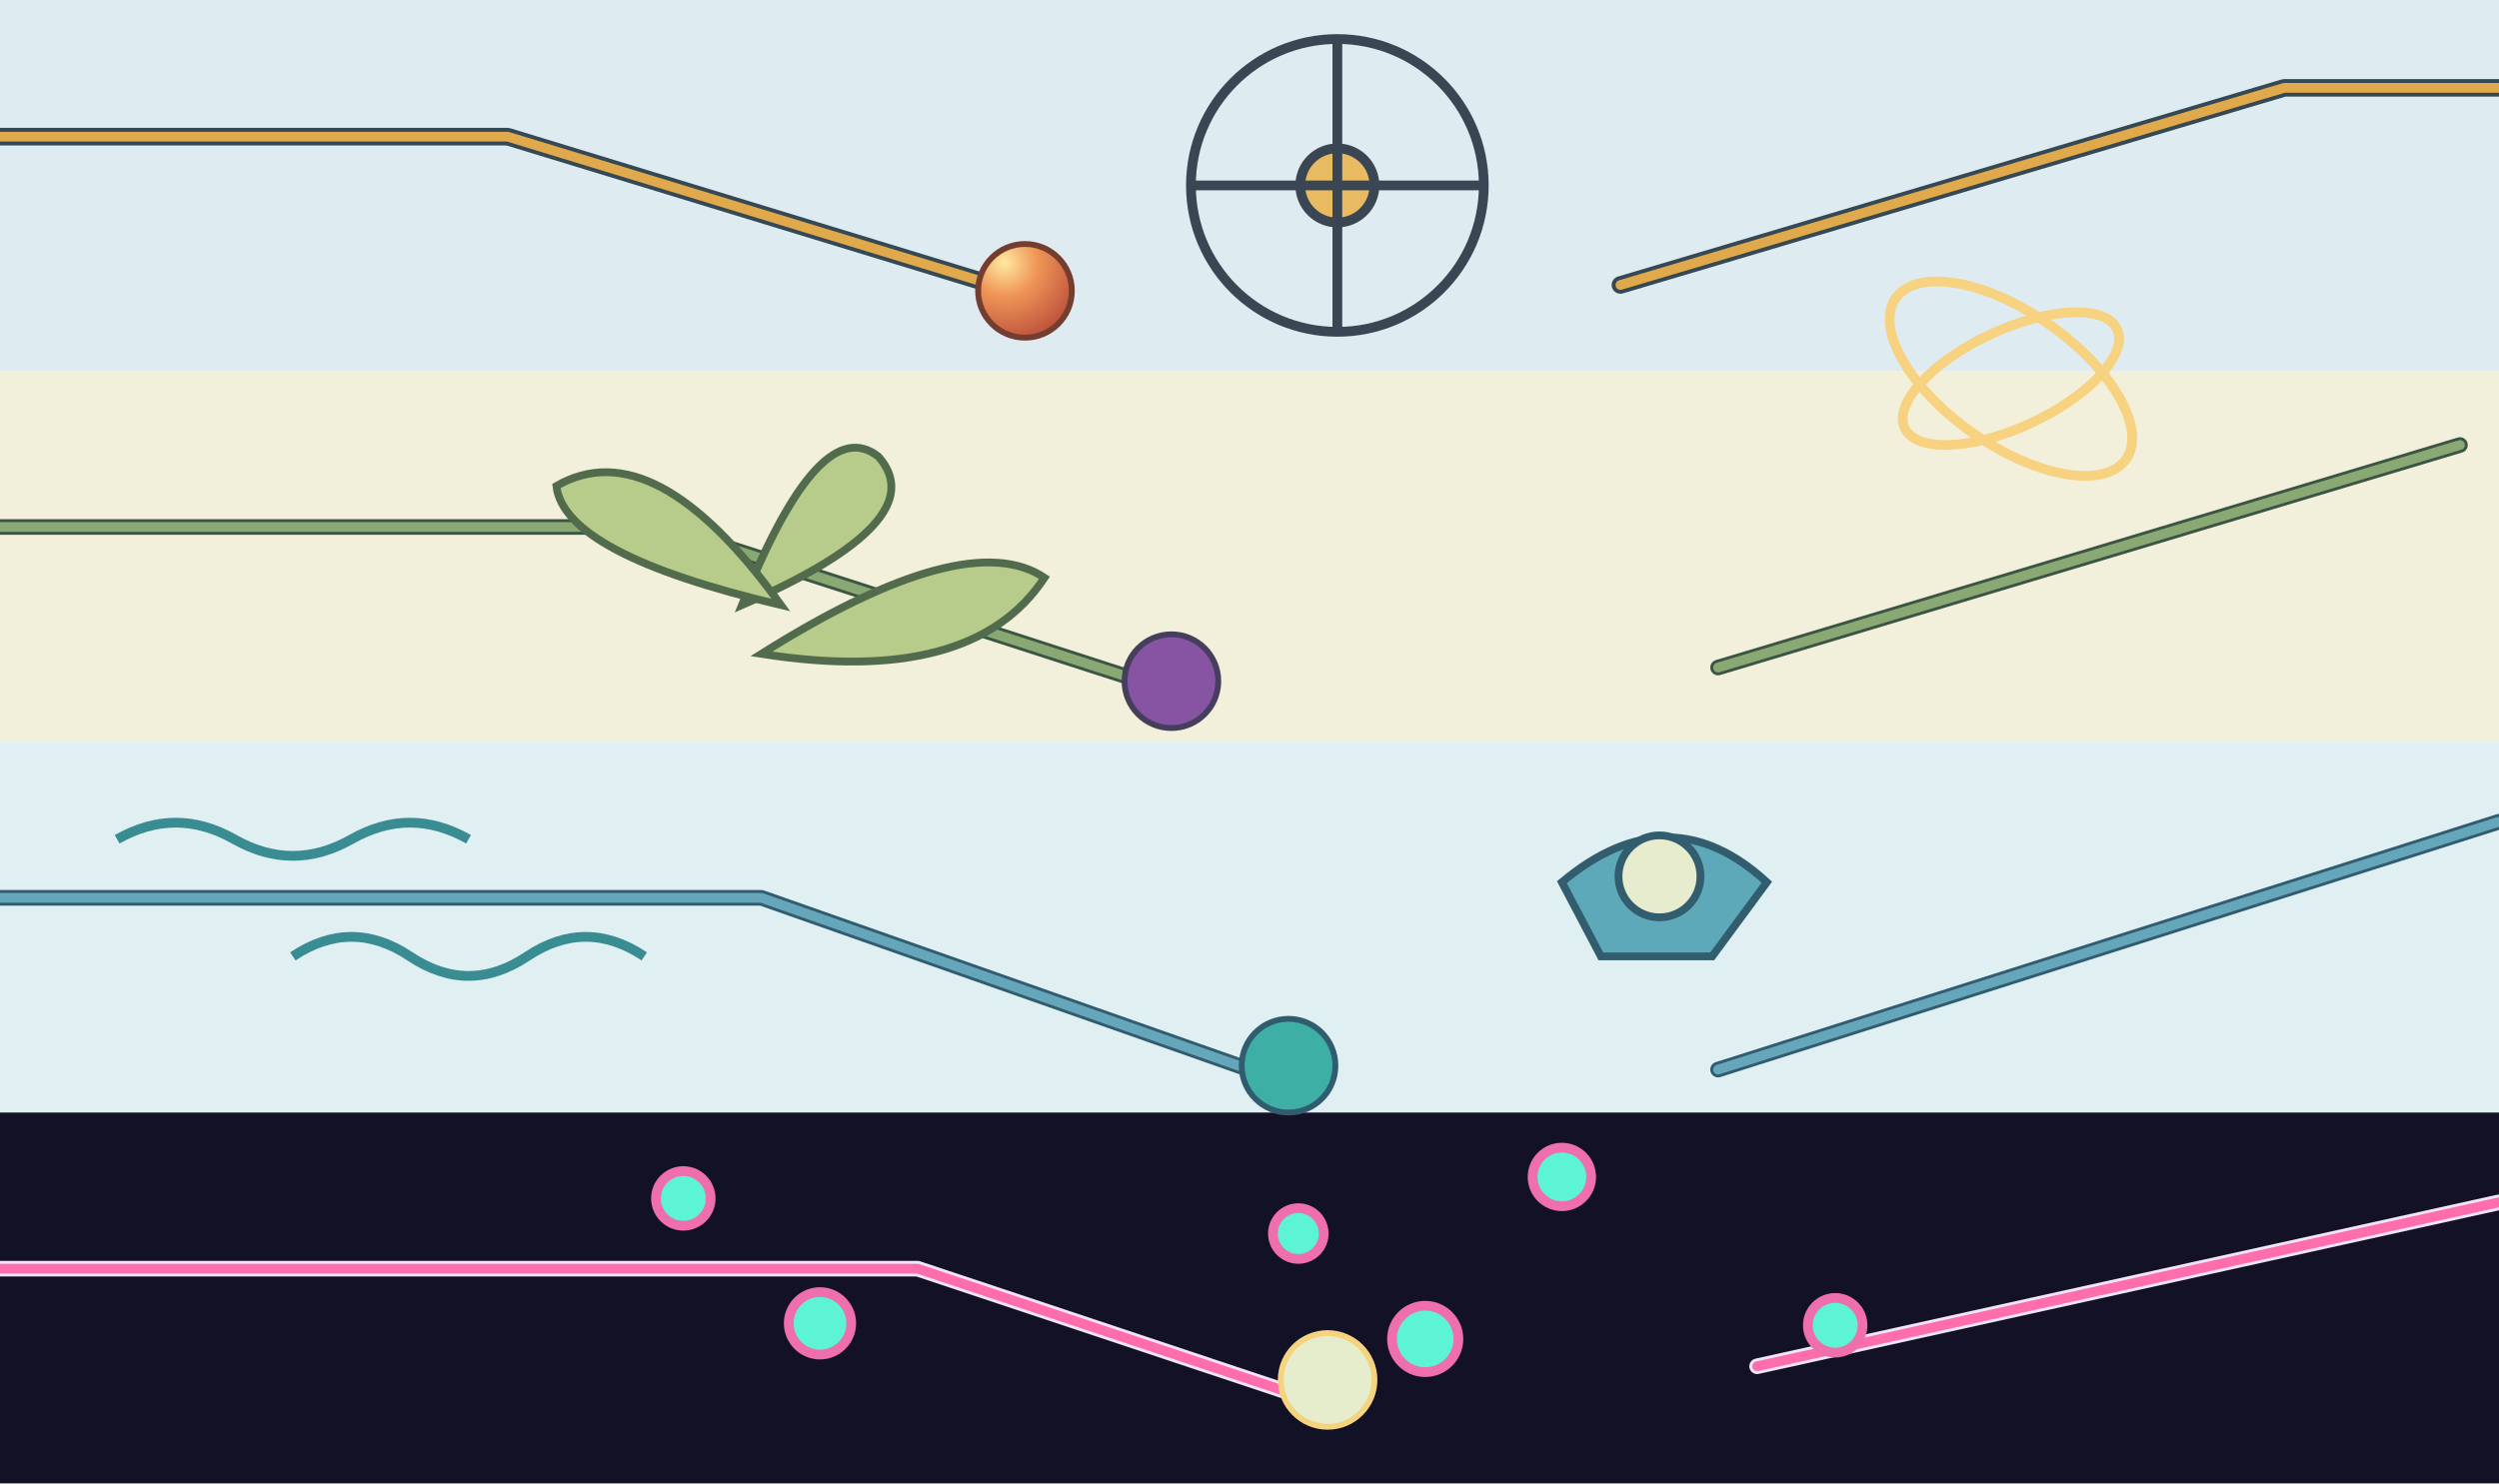
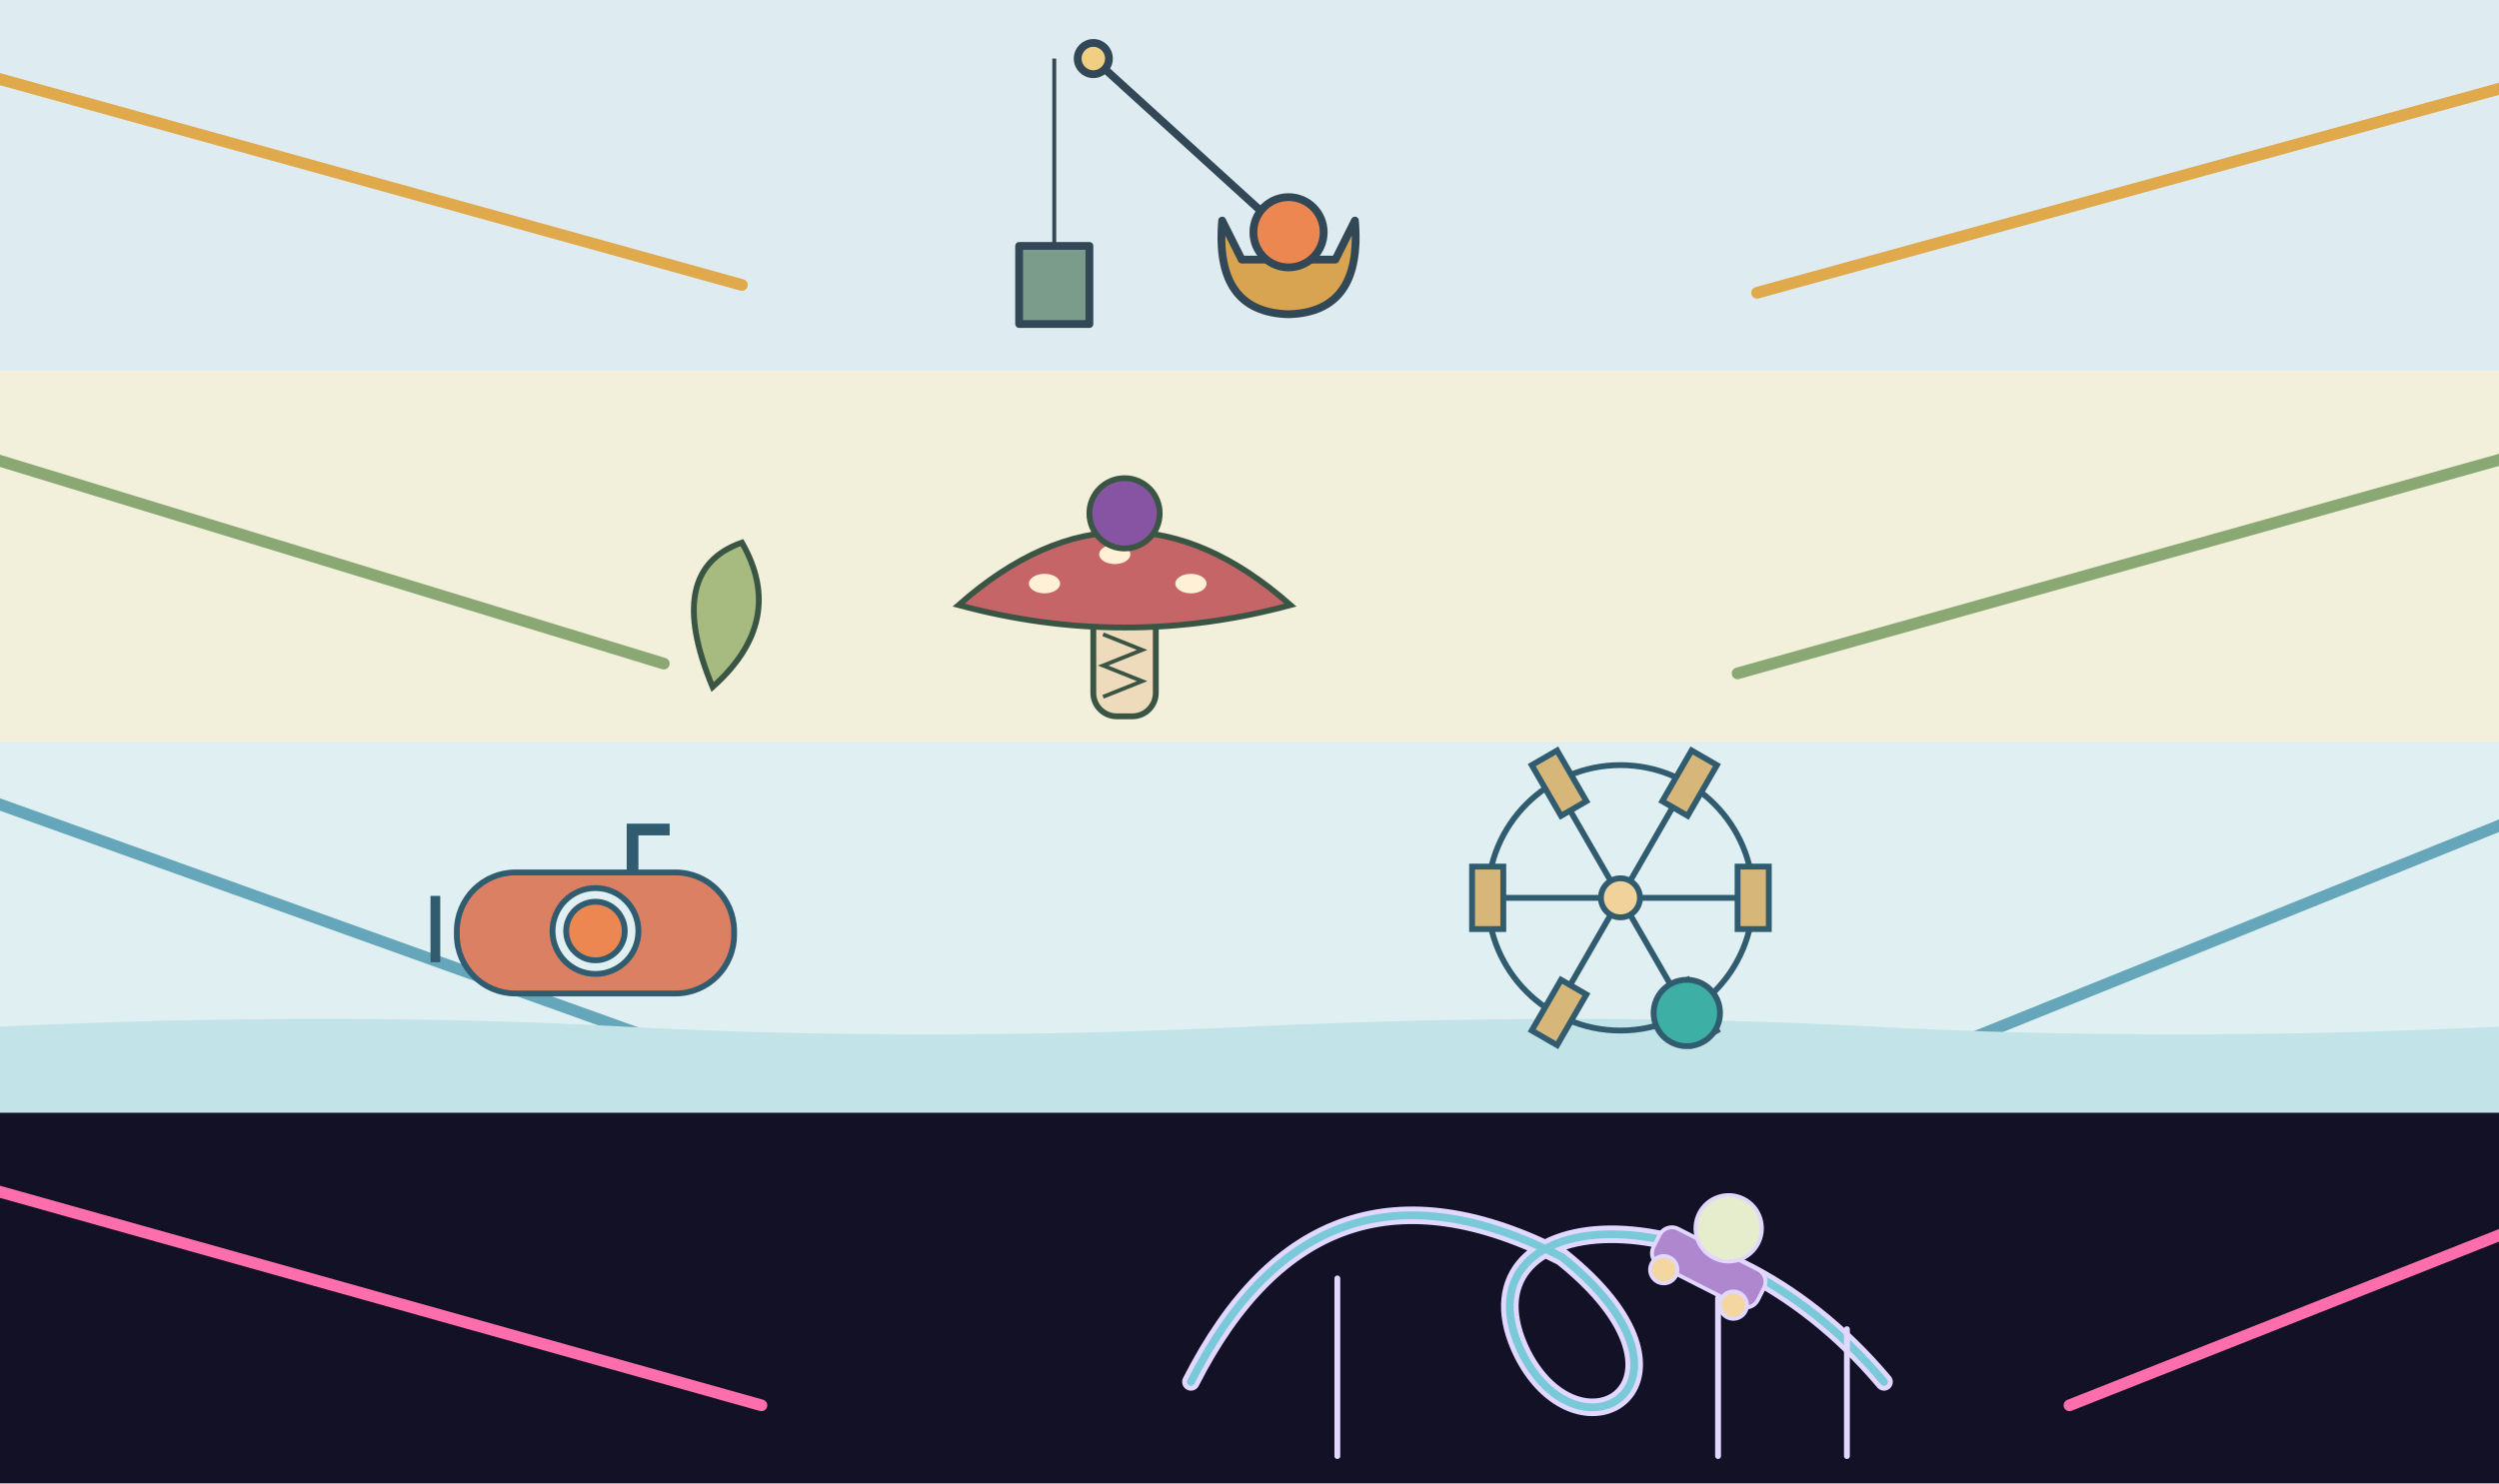
<svg xmlns="http://www.w3.org/2000/svg" viewBox="0 0 1280 760">
-   <defs>
-     <radialGradient id="b" cx=".28" cy=".2" r=".88">
-       <stop stop-color="#ffe9a1" />
-       <stop offset=".4" stop-color="#ef9657" />
-       <stop offset="1" stop-color="#bb4e3b" />
-     </radialGradient>
-   </defs>
  <rect width="1280" height="190" fill="#deebf0" />
  <rect y="190" width="1280" height="190" fill="#f2f0db" />
  <rect y="380" width="1280" height="190" fill="#e0f0f2" />
  <rect y="570" width="1280" height="190" fill="#131125" />
+   <g fill="none" stroke-linecap="round" stroke-linejoin="round" stroke-width="6">
+     <path d="M-20 35 380 146M900 150 1300 40" stroke="#dfa94c" />
+     <path d="M-20 230 340 340M890 345 1300 230" stroke="#8aa873" />
+     <path d="M-20 405 370 545M990 540 1300 415" stroke="#65a6bb" />
+     <path d="M-20 605 390 720M1060 720 1300 625" stroke="#fe6eac" />
+   </g>
+   <g stroke="#324856" stroke-linejoin="round" stroke-width="4">
+     <path d="M560 30 660 121" fill="none" />
+     <circle cx="560" cy="30" r="8" fill="#f0ce84" />
+     <path d="M626 113Q622 160 660 161Q698 160 694 113L684 133H636Z" fill="#d8a451" />
+     <path d="M540 30V126" fill="none" stroke-width="2" />
+     <rect x="522" y="126" width="36" height="40" fill="#7b9b8b" />
+     <circle cx="660" cy="119" r="18" fill="#ec8752" />
+   </g>
+   <g stroke="#3b5544" stroke-width="3">
+     <rect x="560" y="306" width="32" height="61" rx="12" fill="#eedbbb" />
+     <path d="M565 357 585 349 565 341 585 333 565 325" fill="none" stroke-width="2" />
+     <path d="M491 310Q576 235 661 310Q576 333 491 310Z" fill="#c56568" />
+     <g fill="#fff0d6" stroke="none">
+       <ellipse cx="535" cy="299" rx="8" ry="5" />
+       <ellipse cx="571" cy="284" rx="8" ry="5" />
+       <ellipse cx="610" cy="299" rx="8" ry="5" />
+     </g>
+     <circle cx="576" cy="263" r="18" fill="#8754a3" />
+     <path d="M365 352Q340 292 380 278Q403 318 365 352Z" fill="#a7bb80" />
+   </g>
+   <path d="M0 526Q170 518 320 526T640 526T960 526T1280 526V570H0Z" fill="#c2e3e7" />
+   <g stroke="#315c70" stroke-width="3" fill="none">
+     <circle cx="830" cy="460" r="68" />
+     <path d="M762 460H898M796 401 864 519M796 519 864 401" />
+     <g fill="#d7b779">
+       <rect x="754" y="444" width="16" height="32" />
+       <rect x="890" y="444" width="16" height="32" />
+       <rect x="784" y="394" width="30" height="15" transform="rotate(60 799 401)" />
+       <rect x="850" y="394" width="30" height="15" transform="rotate(-60 865 401)" />
+       <rect x="784" y="511" width="30" height="15" transform="rotate(-60 799 519)" />
+       <rect x="850" y="511" width="30" height="15" transform="rotate(60 865 519)" />
+     </g>
+     <circle cx="830" cy="460" r="10" fill="#f0d29a" />
+     <rect x="234" y="447" width="142" height="62" rx="30" fill="#db8063" />
+     <path d="M324 447V425H343" stroke-width="6" />
+     <circle cx="305" cy="477" r="22" fill="#e0f0f2" />
+     <circle cx="305" cy="477" r="15" fill="#ec8752" />
+     <path d="M223 459V493" stroke-width="5" />
+     <circle cx="864" cy="519" r="17" fill="#3eafa5" />
+   </g>
  <g fill="none" stroke-linecap="round" stroke-linejoin="round">
-     <path d="M-20 70H260L535 154 M830 146 1170 45H1300" stroke="#344855" stroke-width="9" />
-     <path d="M-20 70H260L535 154 M830 146 1170 45H1300" stroke="#dfa94c" stroke-width="5" />
-     <path d="M0 270H340L600 354 M880 342 1260 228" stroke="#3b5544" stroke-width="8" />
-     <path d="M0 270H340L600 354 M880 342 1260 228" stroke="#8aa873" stroke-width="5" />
-     <path d="M-30 460H390L660 555 M880 548 1280 421" stroke="#315c70" stroke-width="8" />
-     <path d="M-30 460H390L660 555 M880 548 1280 421" stroke="#65a6bb" stroke-width="5" />
-     <path d="M0 650H470L680 720 M900 700 1280 616" stroke="#f0e4f6" stroke-width="8" />
-     <path d="M0 650H470L680 720 M900 700 1280 616" stroke="#fe6eac" stroke-width="5" />
+     <path d="M610 708Q675 580 800 644C880 708 810 752 780 694C742 618 875 601 965 708" stroke="#e2d8ff" stroke-width="9" />
+     <path d="M610 708Q675 580 800 644C880 708 810 752 780 694C742 618 875 601 965 708" stroke="#79c9d9" stroke-width="4" />
+     <path d="M685 655V746M880 665V746M946 681V746" stroke="#e2d8ff" stroke-width="3" />
  </g>
-   <g stroke="#3a4654" stroke-width="5" fill="#e8bb63">
-     <circle cx="685" cy="95" r="75" fill="none" />
-     <circle cx="685" cy="95" r="19" />
-     <path d="M685 18V171M608 95H762" />
+   <g transform="translate(880 640) rotate(27)" stroke="#e2d8ff" stroke-width="2">
+     <rect x="-30" y="0" width="60" height="21" rx="7" fill="#af87cf" />
+     <circle cx="-20" cy="22" r="7" fill="#f3d6a0" />
+     <circle cx="20" cy="22" r="7" fill="#f3d6a0" />
+     <circle cy="-12" r="17" fill="#e5edcd" />
  </g>
-   <g stroke="#526b4d" fill="#b7cb8b" stroke-width="4">
-     <path d="M380 310Q420 210 450 234Q479 267 380 310Z" />
-     <path d="M400 310Q335 220 285 249Q289 284 400 310Z" />
-     <path d="M390 335Q495 269 535 296Q498 352 390 335Z" />
-   </g>
-   <g stroke="#398c92" fill="none" stroke-width="5">
-     <path d="M60 430Q90 413 120 430T180 430T240 430" />
-     <path d="M150 490Q180 470 210 490T270 490T330 490" />
-   </g>
-   <g stroke="#325d6f" stroke-width="4" fill="#5da9b9">
-     <path d="M800 452Q855 406 905 452L877 490H820Z" />
-     <circle cx="850" cy="449" r="21" fill="#e8ecce" />
-   </g>
-   <g fill="#5cf4d5" stroke="#ef6eac" stroke-width="5">
-     <circle cx="350" cy="614" r="14" />
-     <circle cx="420" cy="678" r="16" />
-     <circle cx="665" cy="632" r="13" />
-     <circle cx="730" cy="686" r="17" />
-     <circle cx="800" cy="603" r="15" />
-     <circle cx="940" cy="679" r="14" />
-   </g>
-   <g fill="none" stroke="#f7d281" stroke-width="5">
-     <ellipse cx="1030" cy="194" rx="60" ry="25" transform="rotate(-25 1030 194)" />
-     <ellipse cx="1030" cy="194" rx="72" ry="34" transform="rotate(35 1030 194)" />
-   </g>
-   <circle cx="525" cy="149" r="24" fill="url(#b)" stroke="#733d2f" stroke-width="3" />
-   <circle cx="600" cy="349" r="24" fill="#8754a3" stroke="#463e5d" stroke-width="3" />
-   <circle cx="660" cy="546" r="24" fill="#3eafa5" stroke="#315c70" stroke-width="3" />
-   <circle cx="680" cy="707" r="24" fill="#e5edcd" stroke="#f6d37f" stroke-width="3" />
</svg>
